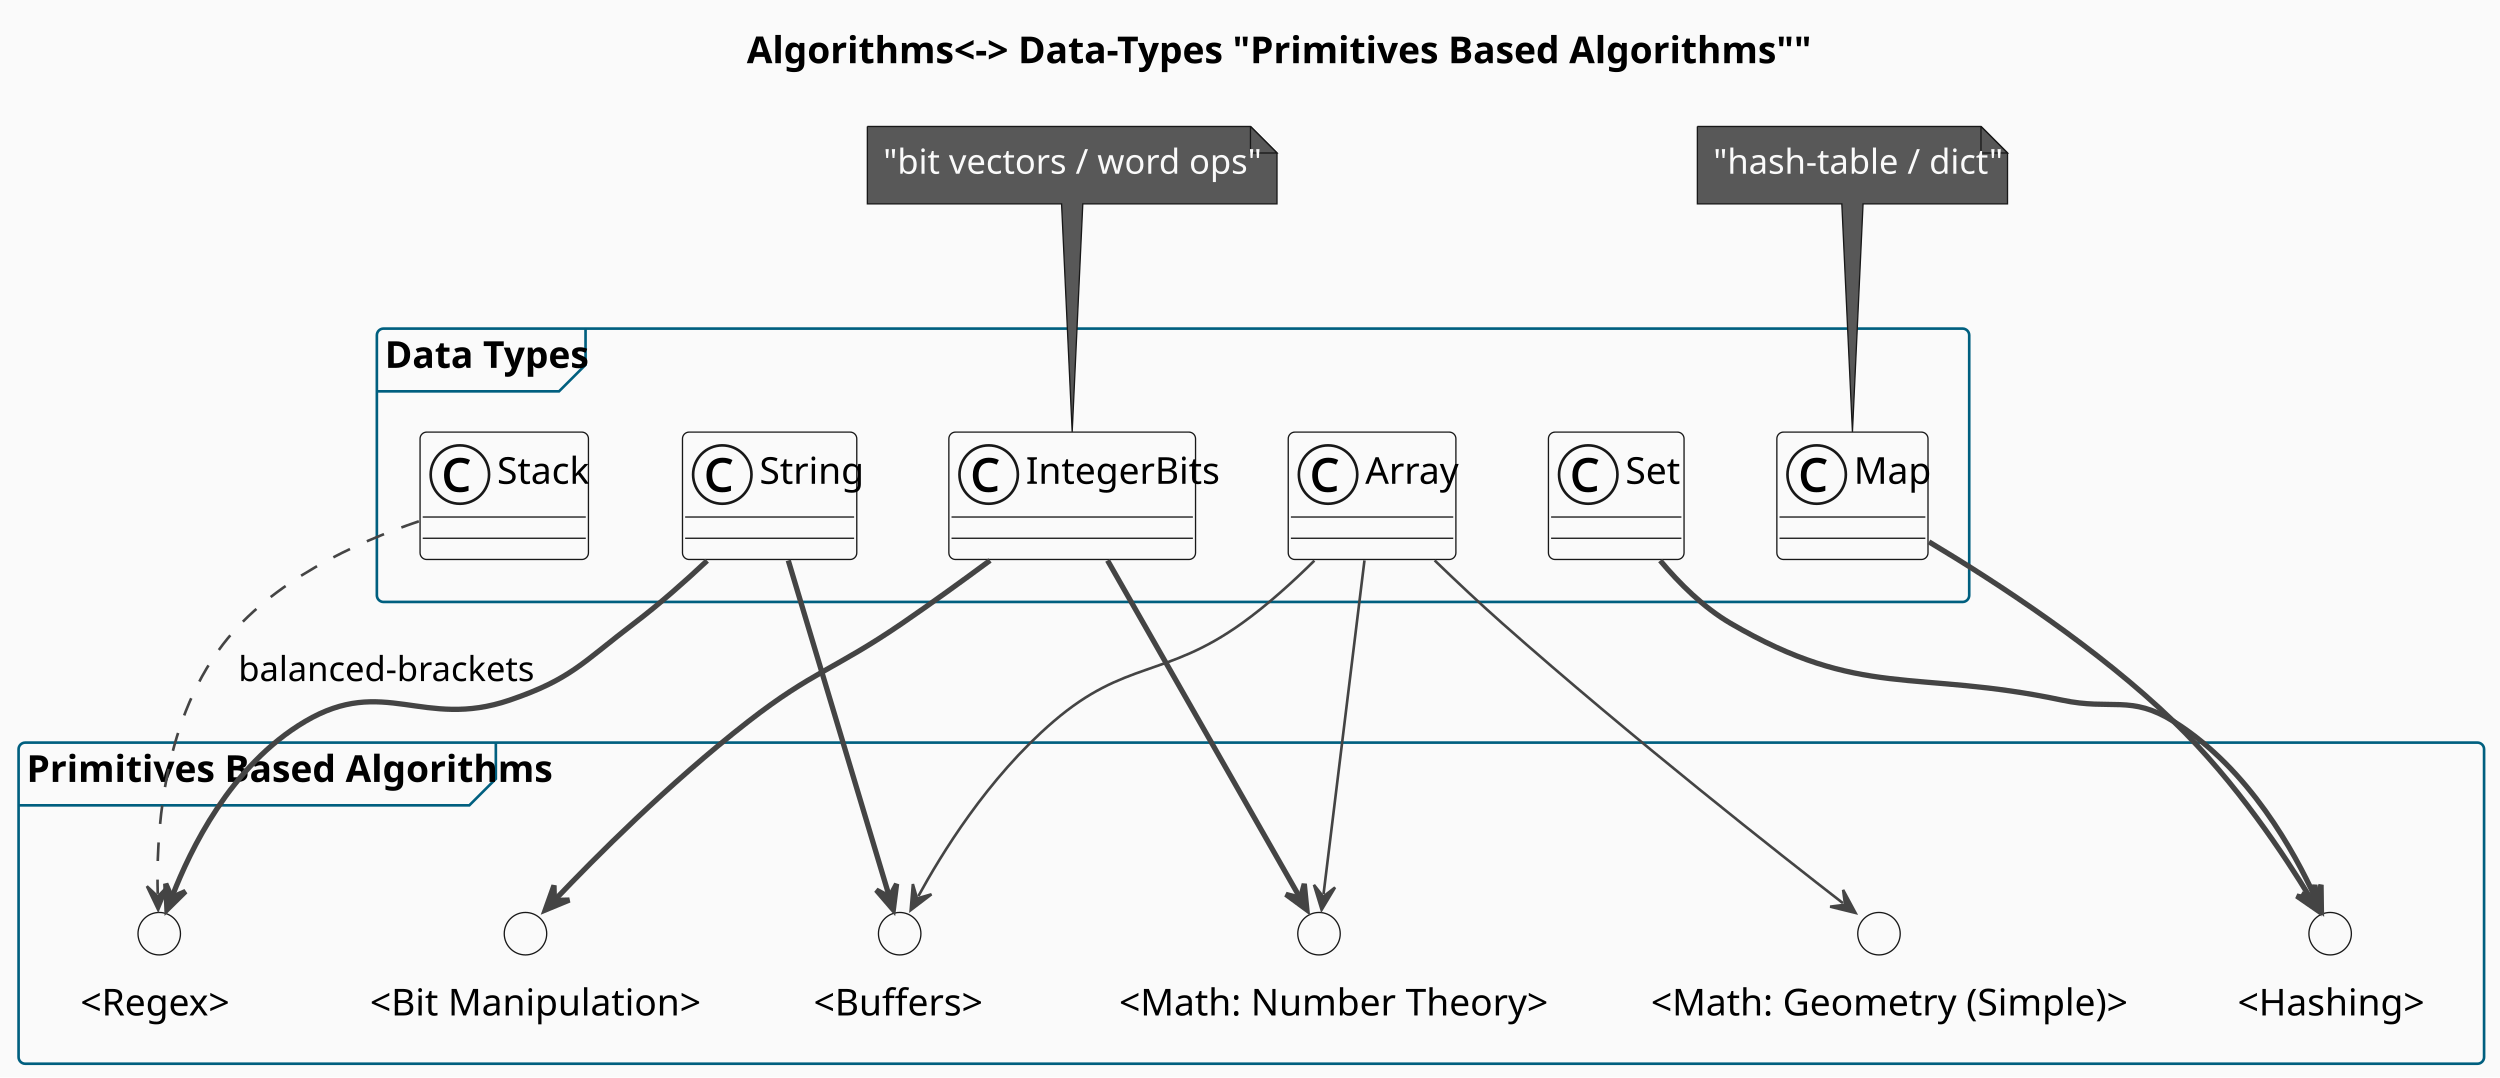
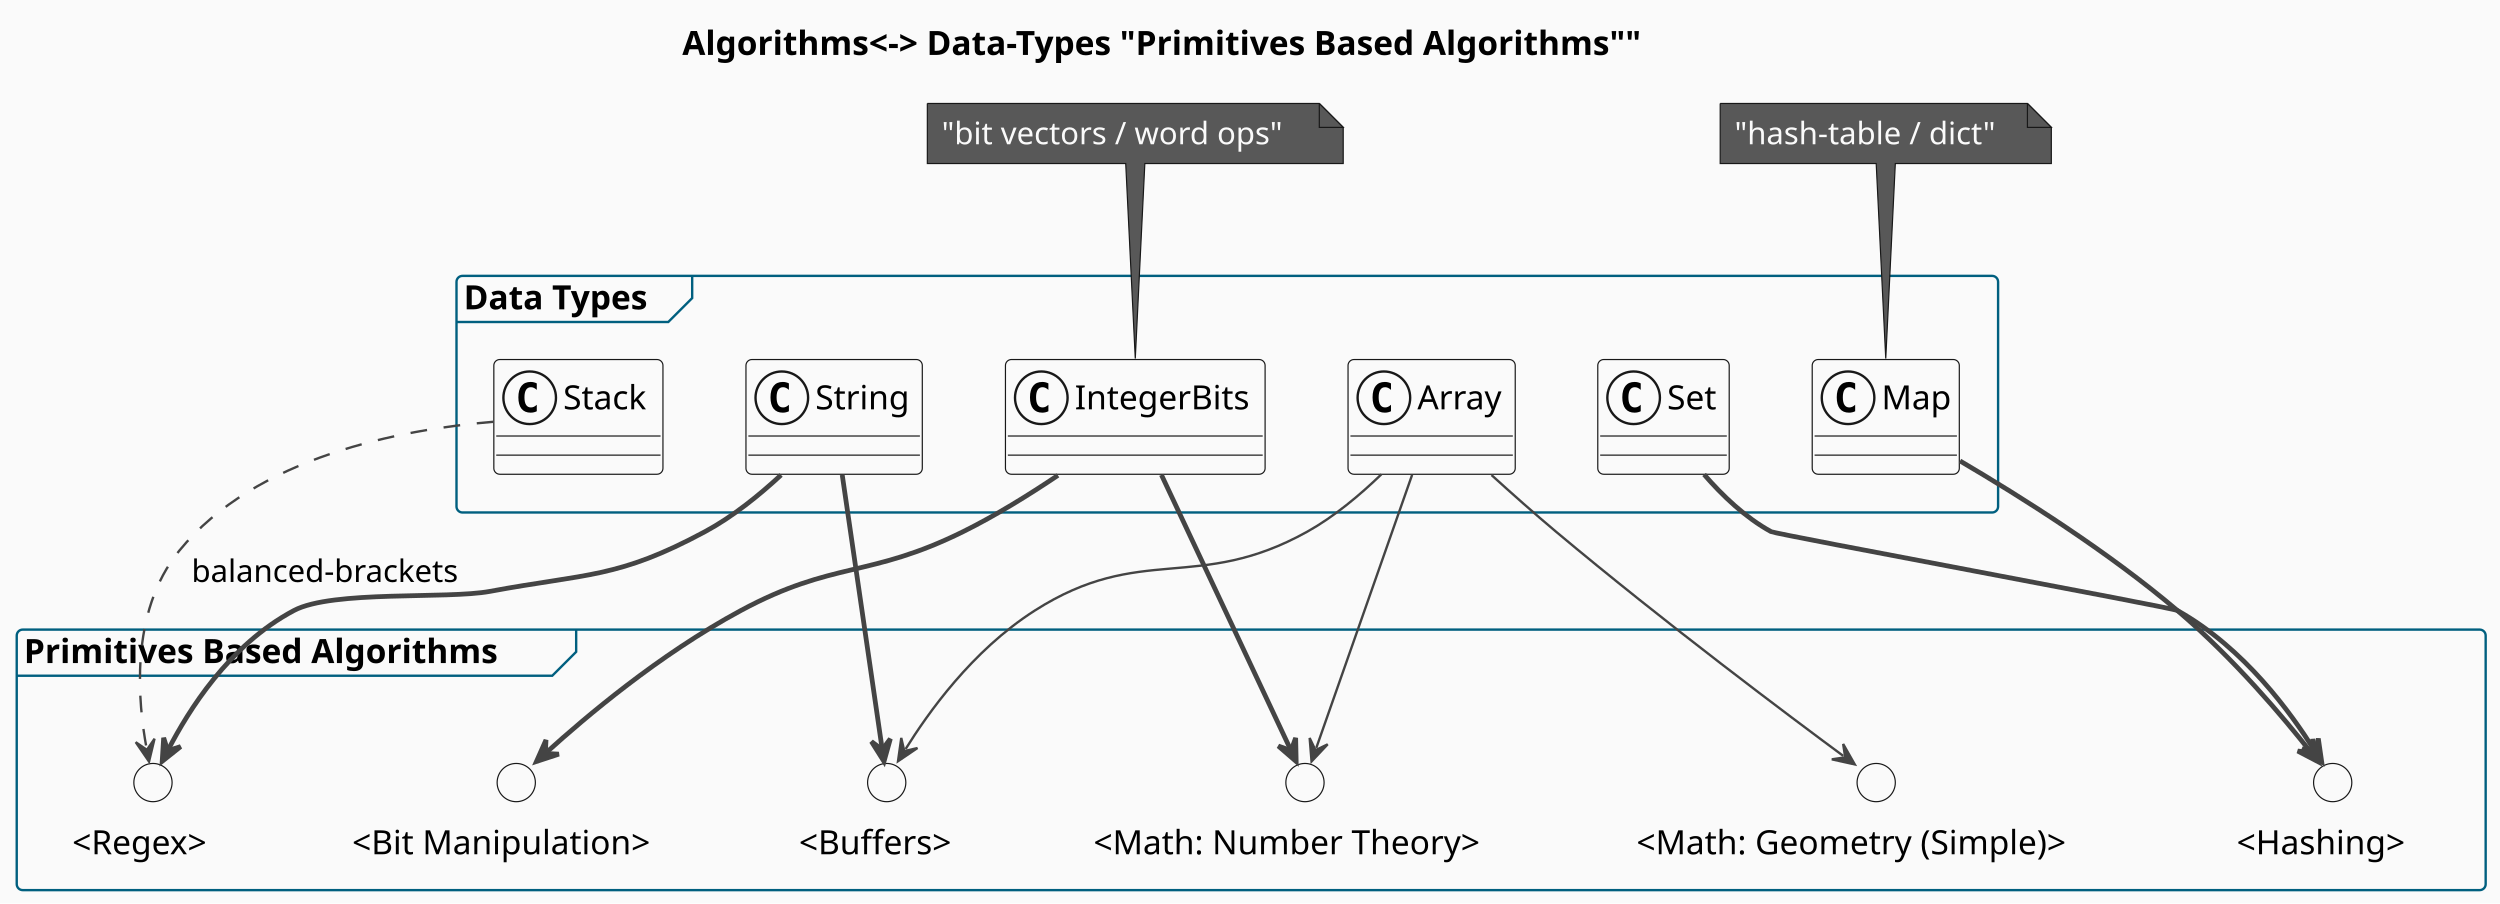
- <svg xmlns="http://www.w3.org/2000/svg" contentStyleType="text/css" data-diagram-type="CLASS" height="406px" preserveAspectRatio="none" style="width:942px;height:406px;background:#FAFAFA;" version="1.1" viewBox="0 0 942 406" width="942px" zoomAndPan="magnify">
+ <svg xmlns="http://www.w3.org/2000/svg" contentStyleType="text/css" data-diagram-type="CLASS" height="378px" preserveAspectRatio="none" style="width:1046px;height:378px;background:#FAFAFA;" version="1.1" viewBox="0 0 1046 378" width="1046px" zoomAndPan="magnify">
  <defs />
  <g>
-     <rect fill="#FAFAFA" height="406" style="stroke:none;stroke-width:1;" width="942" x="0" y="0" />
-     <text fill="#000000" font-family="Padauk" font-size="14" font-weight="bold" lengthAdjust="spacing" textLength="365.217" x="281.392" y="23.809">Algorithms&lt;-&gt; Data-Types "Primitives Based Algorithms""</text>
+     <rect fill="#FAFAFA" height="378" style="stroke:none;stroke-width:1;" width="1046" x="0" y="0" />
+     <g class="title" data-source-line="4">
+       <text fill="#000000" font-family="Padauk" font-size="14" font-weight="bold" lengthAdjust="spacing" textLength="461.07" x="285.465" y="22.995">Algorithms&lt;-&gt; Data-Types "Primitives Based Algorithms""</text>
+     </g>
    <g class="cluster" data-entity="Data Types" data-source-line="7" data-uid="ent0002" id="cluster_Data Types">
-       <rect fill="#FAFAFA" height="103" rx="2.5" ry="2.5" style="stroke:#005F7F;stroke-width:1;" width="600" x="142" y="123.814" />
-       <path d="M220.633,123.814 L220.633,137.459 L210.633,147.459 L142,147.459" fill="none" style="stroke:#005F7F;stroke-width:1;" />
-       <text fill="#000000" font-family="Padauk" font-size="14" font-weight="bold" lengthAdjust="spacing" textLength="68.633" x="145" y="138.623">Data Types</text>
+       <rect fill="#FAFAFA" height="99" rx="2.5" ry="2.5" style="stroke:#005F7F;stroke-width:1;" width="645" x="191" y="115.427" />
+       <path d="M289.607,115.427 L289.607,124.724 L279.607,134.724 L191,134.724" fill="none" style="stroke:#005F7F;stroke-width:1;" />
+       <text fill="#000000" font-family="Padauk" font-size="14" font-weight="bold" lengthAdjust="spacing" textLength="88.607" x="194" y="129.422">Data Types</text>
    </g>
    <g class="cluster" data-entity="Primitives Based Algorithms" data-source-line="19" data-uid="ent0015" id="cluster_Primitives Based Algorithms">
-       <rect fill="#FAFAFA" height="121" rx="2.5" ry="2.5" style="stroke:#005F7F;stroke-width:1;" width="929" x="7" y="279.815" />
-       <path d="M186.832,279.815 L186.832,293.459 L176.832,303.459 L7,303.459" fill="none" style="stroke:#005F7F;stroke-width:1;" />
-       <text fill="#000000" font-family="Padauk" font-size="14" font-weight="bold" lengthAdjust="spacing" textLength="169.832" x="10" y="294.623">Primitives Based Algorithms</text>
+       <rect fill="#FAFAFA" height="109" rx="2.5" ry="2.5" style="stroke:#005F7F;stroke-width:1;" width="1033" x="7" y="263.427" />
+       <path d="M241.068,263.427 L241.068,272.724 L231.068,282.724 L7,282.724" fill="none" style="stroke:#005F7F;stroke-width:1;" />
+       <text fill="#000000" font-family="Padauk" font-size="14" font-weight="bold" lengthAdjust="spacing" textLength="224.068" x="10" y="277.422">Primitives Based Algorithms</text>
    </g>
    <g class="entity" data-entity="Array" data-source-line="8" data-uid="ent0003" id="entity_Array">
-       <rect fill="#FAFAFA" height="48" rx="2.5" ry="2.5" style="stroke:#181818;stroke-width:0.5;" width="63.172" x="485.41" y="162.815" />
-       <ellipse cx="500.41" cy="178.815" fill="#FAFAFA" rx="11" ry="11" style="stroke:#181818;stroke-width:1;" />
-       <path d="M500.519,174.346 Q499.598,174.346 498.863,174.658 Q498.144,174.971 497.644,175.565 Q497.144,176.143 496.863,177.018 Q496.598,177.893 496.598,178.986 Q496.598,180.424 497.035,181.471 Q497.488,182.518 498.332,183.065 Q499.191,183.611 500.504,183.611 Q501.285,183.611 501.973,183.486 Q502.676,183.346 503.676,183.033 L503.676,184.908 Q502.816,185.236 502.051,185.361 Q501.301,185.486 500.285,185.486 Q498.363,185.486 497.051,184.69 Q495.754,183.877 495.098,182.408 Q494.441,180.924 494.441,178.955 Q494.441,177.533 494.832,176.361 Q495.238,175.174 496.019,174.299 Q496.801,173.424 497.941,172.955 Q499.082,172.471 500.551,172.471 Q501.504,172.471 502.394,172.674 Q503.301,172.861 504.238,173.33 L503.41,175.111 Q502.629,174.736 501.973,174.549 Q501.316,174.346 500.519,174.346 Z " fill="#000000" />
-       <text fill="#000000" font-family="Padauk" font-size="14" lengthAdjust="spacing" textLength="31.172" x="514.41" y="182.301">Array</text>
-       <line style="stroke:#181818;stroke-width:0.5;" x1="486.41" x2="547.582" y1="194.815" y2="194.815" />
-       <line style="stroke:#181818;stroke-width:0.5;" x1="486.41" x2="547.582" y1="202.815" y2="202.815" />
+       <rect fill="#FAFAFA" height="48" rx="2.5" ry="2.5" style="stroke:#181818;stroke-width:0.5;" width="69.953" x="564.02" y="150.427" />
+       <ellipse cx="579.02" cy="166.427" fill="#FAFAFA" rx="11" ry="11" style="stroke:#181818;stroke-width:1;" />
+       <path d="M581.989,172.067 Q581.411,172.364 580.77,172.505 Q580.129,172.661 579.426,172.661 Q576.926,172.661 575.598,171.021 Q574.286,169.364 574.286,166.239 Q574.286,163.114 575.598,161.458 Q576.926,159.802 579.426,159.802 Q580.129,159.802 580.77,159.958 Q581.426,160.114 581.989,160.411 L581.989,163.13 Q581.364,162.552 580.77,162.286 Q580.176,162.005 579.551,162.005 Q578.207,162.005 577.52,163.083 Q576.832,164.146 576.832,166.239 Q576.832,168.333 577.52,169.411 Q578.207,170.474 579.551,170.474 Q580.176,170.474 580.77,170.208 Q581.364,169.927 581.989,169.349 L581.989,172.067 Z " fill="#000000" />
+       <text fill="#000000" font-family="Padauk" font-size="14" lengthAdjust="spacing" textLength="37.953" x="593.02" y="171.274">Array</text>
+       <line style="stroke:#181818;stroke-width:0.5;" x1="565.02" x2="632.973" y1="182.427" y2="182.427" />
+       <line style="stroke:#181818;stroke-width:0.5;" x1="565.02" x2="632.973" y1="190.427" y2="190.427" />
    </g>
    <g class="entity" data-entity="String" data-source-line="9" data-uid="ent0004" id="entity_String">
-       <rect fill="#FAFAFA" height="48" rx="2.5" ry="2.5" style="stroke:#181818;stroke-width:0.5;" width="65.674" x="257.16" y="162.815" />
-       <ellipse cx="272.16" cy="178.815" fill="#FAFAFA" rx="11" ry="11" style="stroke:#181818;stroke-width:1;" />
-       <path d="M272.269,174.346 Q271.348,174.346 270.613,174.658 Q269.894,174.971 269.394,175.565 Q268.894,176.143 268.613,177.018 Q268.348,177.893 268.348,178.986 Q268.348,180.424 268.785,181.471 Q269.238,182.518 270.082,183.065 Q270.941,183.611 272.254,183.611 Q273.035,183.611 273.723,183.486 Q274.426,183.346 275.426,183.033 L275.426,184.908 Q274.566,185.236 273.801,185.361 Q273.051,185.486 272.035,185.486 Q270.113,185.486 268.801,184.69 Q267.504,183.877 266.848,182.408 Q266.191,180.924 266.191,178.955 Q266.191,177.533 266.582,176.361 Q266.988,175.174 267.769,174.299 Q268.551,173.424 269.691,172.955 Q270.832,172.471 272.301,172.471 Q273.254,172.471 274.144,172.674 Q275.051,172.861 275.988,173.33 L275.16,175.111 Q274.379,174.736 273.723,174.549 Q273.066,174.346 272.269,174.346 Z " fill="#000000" />
-       <text fill="#000000" font-family="Padauk" font-size="14" lengthAdjust="spacing" textLength="33.674" x="286.16" y="182.301">String</text>
-       <line style="stroke:#181818;stroke-width:0.5;" x1="258.16" x2="321.834" y1="194.815" y2="194.815" />
-       <line style="stroke:#181818;stroke-width:0.5;" x1="258.16" x2="321.834" y1="202.815" y2="202.815" />
+       <rect fill="#FAFAFA" height="48" rx="2.5" ry="2.5" style="stroke:#181818;stroke-width:0.5;" width="73.781" x="312.11" y="150.427" />
+       <ellipse cx="327.11" cy="166.427" fill="#FAFAFA" rx="11" ry="11" style="stroke:#181818;stroke-width:1;" />
+       <path d="M330.079,172.067 Q329.501,172.364 328.86,172.505 Q328.219,172.661 327.516,172.661 Q325.016,172.661 323.688,171.021 Q322.376,169.364 322.376,166.239 Q322.376,163.114 323.688,161.458 Q325.016,159.802 327.516,159.802 Q328.219,159.802 328.86,159.958 Q329.516,160.114 330.079,160.411 L330.079,163.13 Q329.454,162.552 328.86,162.286 Q328.266,162.005 327.641,162.005 Q326.298,162.005 325.61,163.083 Q324.923,164.146 324.923,166.239 Q324.923,168.333 325.61,169.411 Q326.298,170.474 327.641,170.474 Q328.266,170.474 328.86,170.208 Q329.454,169.927 330.079,169.349 L330.079,172.067 Z " fill="#000000" />
+       <text fill="#000000" font-family="Padauk" font-size="14" lengthAdjust="spacing" textLength="41.781" x="341.11" y="171.274">String</text>
+       <line style="stroke:#181818;stroke-width:0.5;" x1="313.11" x2="384.891" y1="182.427" y2="182.427" />
+       <line style="stroke:#181818;stroke-width:0.5;" x1="313.11" x2="384.891" y1="190.427" y2="190.427" />
    </g>
    <g class="entity" data-entity="Stack" data-source-line="10" data-uid="ent0005" id="entity_Stack">
-       <rect fill="#FAFAFA" height="48" rx="2.5" ry="2.5" style="stroke:#181818;stroke-width:0.5;" width="63.445" x="158.28" y="162.815" />
-       <ellipse cx="173.28" cy="178.815" fill="#FAFAFA" rx="11" ry="11" style="stroke:#181818;stroke-width:1;" />
-       <path d="M173.389,174.346 Q172.468,174.346 171.733,174.658 Q171.014,174.971 170.514,175.565 Q170.014,176.143 169.733,177.018 Q169.468,177.893 169.468,178.986 Q169.468,180.424 169.905,181.471 Q170.358,182.518 171.202,183.065 Q172.061,183.611 173.374,183.611 Q174.155,183.611 174.843,183.486 Q175.546,183.346 176.546,183.033 L176.546,184.908 Q175.686,185.236 174.921,185.361 Q174.171,185.486 173.155,185.486 Q171.233,185.486 169.921,184.69 Q168.624,183.877 167.968,182.408 Q167.311,180.924 167.311,178.955 Q167.311,177.533 167.702,176.361 Q168.108,175.174 168.889,174.299 Q169.671,173.424 170.811,172.955 Q171.952,172.471 173.421,172.471 Q174.374,172.471 175.264,172.674 Q176.171,172.861 177.108,173.33 L176.28,175.111 Q175.499,174.736 174.843,174.549 Q174.186,174.346 173.389,174.346 Z " fill="#000000" />
-       <text fill="#000000" font-family="Padauk" font-size="14" lengthAdjust="spacing" textLength="31.445" x="187.28" y="182.301">Stack</text>
-       <line style="stroke:#181818;stroke-width:0.5;" x1="159.28" x2="220.725" y1="194.815" y2="194.815" />
-       <line style="stroke:#181818;stroke-width:0.5;" x1="159.28" x2="220.725" y1="202.815" y2="202.815" />
+       <rect fill="#FAFAFA" height="48" rx="2.5" ry="2.5" style="stroke:#181818;stroke-width:0.5;" width="70.76" x="206.62" y="150.427" />
+       <ellipse cx="221.62" cy="166.427" fill="#FAFAFA" rx="11" ry="11" style="stroke:#181818;stroke-width:1;" />
+       <path d="M224.589,172.067 Q224.011,172.364 223.37,172.505 Q222.729,172.661 222.026,172.661 Q219.526,172.661 218.198,171.021 Q216.886,169.364 216.886,166.239 Q216.886,163.114 218.198,161.458 Q219.526,159.802 222.026,159.802 Q222.729,159.802 223.37,159.958 Q224.026,160.114 224.589,160.411 L224.589,163.13 Q223.964,162.552 223.37,162.286 Q222.776,162.005 222.151,162.005 Q220.808,162.005 220.12,163.083 Q219.433,164.146 219.433,166.239 Q219.433,168.333 220.12,169.411 Q220.808,170.474 222.151,170.474 Q222.776,170.474 223.37,170.208 Q223.964,169.927 224.589,169.349 L224.589,172.067 Z " fill="#000000" />
+       <text fill="#000000" font-family="Padauk" font-size="14" lengthAdjust="spacing" textLength="38.76" x="235.62" y="171.274">Stack</text>
+       <line style="stroke:#181818;stroke-width:0.5;" x1="207.62" x2="276.38" y1="182.427" y2="182.427" />
+       <line style="stroke:#181818;stroke-width:0.5;" x1="207.62" x2="276.38" y1="190.427" y2="190.427" />
    </g>
    <g class="entity" data-entity="Map" data-source-line="11" data-uid="ent0006" id="entity_Map">
-       <rect fill="#FAFAFA" height="48" rx="2.5" ry="2.5" style="stroke:#181818;stroke-width:0.5;" width="56.951" x="669.52" y="162.815" />
-       <ellipse cx="684.52" cy="178.815" fill="#FAFAFA" rx="11" ry="11" style="stroke:#181818;stroke-width:1;" />
-       <path d="M684.629,174.346 Q683.707,174.346 682.973,174.658 Q682.254,174.971 681.754,175.565 Q681.254,176.143 680.973,177.018 Q680.707,177.893 680.707,178.986 Q680.707,180.424 681.145,181.471 Q681.598,182.518 682.442,183.065 Q683.301,183.611 684.614,183.611 Q685.395,183.611 686.082,183.486 Q686.786,183.346 687.786,183.033 L687.786,184.908 Q686.926,185.236 686.161,185.361 Q685.411,185.486 684.395,185.486 Q682.473,185.486 681.161,184.69 Q679.864,183.877 679.207,182.408 Q678.551,180.924 678.551,178.955 Q678.551,177.533 678.942,176.361 Q679.348,175.174 680.129,174.299 Q680.911,173.424 682.051,172.955 Q683.192,172.471 684.661,172.471 Q685.614,172.471 686.504,172.674 Q687.411,172.861 688.348,173.33 L687.52,175.111 Q686.739,174.736 686.082,174.549 Q685.426,174.346 684.629,174.346 Z " fill="#000000" />
-       <text fill="#000000" font-family="Padauk" font-size="14" lengthAdjust="spacing" textLength="24.951" x="698.52" y="182.301">Map</text>
-       <line style="stroke:#181818;stroke-width:0.5;" x1="670.52" x2="725.471" y1="194.815" y2="194.815" />
-       <line style="stroke:#181818;stroke-width:0.5;" x1="670.52" x2="725.471" y1="202.815" y2="202.815" />
+       <rect fill="#FAFAFA" height="48" rx="2.5" ry="2.5" style="stroke:#181818;stroke-width:0.5;" width="61.545" x="758.23" y="150.427" />
+       <ellipse cx="773.23" cy="166.427" fill="#FAFAFA" rx="11" ry="11" style="stroke:#181818;stroke-width:1;" />
+       <path d="M776.199,172.067 Q775.621,172.364 774.98,172.505 Q774.339,172.661 773.636,172.661 Q771.136,172.661 769.808,171.021 Q768.496,169.364 768.496,166.239 Q768.496,163.114 769.808,161.458 Q771.136,159.802 773.636,159.802 Q774.339,159.802 774.98,159.958 Q775.636,160.114 776.199,160.411 L776.199,163.13 Q775.574,162.552 774.98,162.286 Q774.386,162.005 773.761,162.005 Q772.418,162.005 771.73,163.083 Q771.043,164.146 771.043,166.239 Q771.043,168.333 771.73,169.411 Q772.418,170.474 773.761,170.474 Q774.386,170.474 774.98,170.208 Q775.574,169.927 776.199,169.349 L776.199,172.067 Z " fill="#000000" />
+       <text fill="#000000" font-family="Padauk" font-size="14" lengthAdjust="spacing" textLength="29.545" x="787.23" y="171.274">Map</text>
+       <line style="stroke:#181818;stroke-width:0.5;" x1="759.23" x2="818.775" y1="182.427" y2="182.427" />
+       <line style="stroke:#181818;stroke-width:0.5;" x1="759.23" x2="818.775" y1="190.427" y2="190.427" />
    </g>
    <g class="entity" data-entity="Set" data-source-line="12" data-uid="ent0007" id="entity_Set">
-       <rect fill="#FAFAFA" height="48" rx="2.5" ry="2.5" style="stroke:#181818;stroke-width:0.5;" width="51.1" x="583.45" y="162.815" />
-       <ellipse cx="598.45" cy="178.815" fill="#FAFAFA" rx="11" ry="11" style="stroke:#181818;stroke-width:1;" />
-       <path d="M598.559,174.346 Q597.638,174.346 596.903,174.658 Q596.184,174.971 595.684,175.565 Q595.184,176.143 594.903,177.018 Q594.638,177.893 594.638,178.986 Q594.638,180.424 595.075,181.471 Q595.528,182.518 596.372,183.065 Q597.231,183.611 598.544,183.611 Q599.325,183.611 600.013,183.486 Q600.716,183.346 601.716,183.033 L601.716,184.908 Q600.856,185.236 600.091,185.361 Q599.341,185.486 598.325,185.486 Q596.403,185.486 595.091,184.69 Q593.794,183.877 593.138,182.408 Q592.481,180.924 592.481,178.955 Q592.481,177.533 592.872,176.361 Q593.278,175.174 594.059,174.299 Q594.841,173.424 595.981,172.955 Q597.122,172.471 598.591,172.471 Q599.544,172.471 600.434,172.674 Q601.341,172.861 602.278,173.33 L601.45,175.111 Q600.669,174.736 600.013,174.549 Q599.356,174.346 598.559,174.346 Z " fill="#000000" />
-       <text fill="#000000" font-family="Padauk" font-size="14" lengthAdjust="spacing" textLength="19.1" x="612.45" y="182.301">Set</text>
-       <line style="stroke:#181818;stroke-width:0.5;" x1="584.45" x2="633.55" y1="194.815" y2="194.815" />
-       <line style="stroke:#181818;stroke-width:0.5;" x1="584.45" x2="633.55" y1="202.815" y2="202.815" />
+       <rect fill="#FAFAFA" height="48" rx="2.5" ry="2.5" style="stroke:#181818;stroke-width:0.5;" width="54.989" x="668.51" y="150.427" />
+       <ellipse cx="683.51" cy="166.427" fill="#FAFAFA" rx="11" ry="11" style="stroke:#181818;stroke-width:1;" />
+       <path d="M686.479,172.067 Q685.901,172.364 685.26,172.505 Q684.619,172.661 683.916,172.661 Q681.416,172.661 680.088,171.021 Q678.776,169.364 678.776,166.239 Q678.776,163.114 680.088,161.458 Q681.416,159.802 683.916,159.802 Q684.619,159.802 685.26,159.958 Q685.916,160.114 686.479,160.411 L686.479,163.13 Q685.854,162.552 685.26,162.286 Q684.666,162.005 684.041,162.005 Q682.697,162.005 682.01,163.083 Q681.322,164.146 681.322,166.239 Q681.322,168.333 682.01,169.411 Q682.697,170.474 684.041,170.474 Q684.666,170.474 685.26,170.208 Q685.854,169.927 686.479,169.349 L686.479,172.067 Z " fill="#000000" />
+       <text fill="#000000" font-family="Padauk" font-size="14" lengthAdjust="spacing" textLength="22.989" x="697.51" y="171.274">Set</text>
+       <line style="stroke:#181818;stroke-width:0.5;" x1="669.51" x2="722.499" y1="182.427" y2="182.427" />
+       <line style="stroke:#181818;stroke-width:0.5;" x1="669.51" x2="722.499" y1="190.427" y2="190.427" />
    </g>
    <g class="entity" data-entity="IntegerBits" data-source-line="13" data-uid="ent0008" id="entity_IntegerBits">
-       <rect fill="#FAFAFA" height="48" rx="2.5" ry="2.5" style="stroke:#181818;stroke-width:0.5;" width="92.949" x="357.53" y="162.815" />
-       <ellipse cx="372.53" cy="178.815" fill="#FAFAFA" rx="11" ry="11" style="stroke:#181818;stroke-width:1;" />
-       <path d="M372.639,174.346 Q371.717,174.346 370.983,174.658 Q370.264,174.971 369.764,175.565 Q369.264,176.143 368.983,177.018 Q368.717,177.893 368.717,178.986 Q368.717,180.424 369.155,181.471 Q369.608,182.518 370.452,183.065 Q371.311,183.611 372.624,183.611 Q373.405,183.611 374.092,183.486 Q374.796,183.346 375.796,183.033 L375.796,184.908 Q374.936,185.236 374.171,185.361 Q373.421,185.486 372.405,185.486 Q370.483,185.486 369.171,184.69 Q367.874,183.877 367.217,182.408 Q366.561,180.924 366.561,178.955 Q366.561,177.533 366.952,176.361 Q367.358,175.174 368.139,174.299 Q368.921,173.424 370.061,172.955 Q371.202,172.471 372.671,172.471 Q373.624,172.471 374.514,172.674 Q375.421,172.861 376.358,173.33 L375.53,175.111 Q374.749,174.736 374.092,174.549 Q373.436,174.346 372.639,174.346 Z " fill="#000000" />
-       <text fill="#000000" font-family="Padauk" font-size="14" lengthAdjust="spacing" textLength="60.949" x="386.53" y="182.301">IntegerBits</text>
-       <line style="stroke:#181818;stroke-width:0.5;" x1="358.53" x2="449.479" y1="194.815" y2="194.815" />
-       <line style="stroke:#181818;stroke-width:0.5;" x1="358.53" x2="449.479" y1="202.815" y2="202.815" />
+       <rect fill="#FAFAFA" height="48" rx="2.5" ry="2.5" style="stroke:#181818;stroke-width:0.5;" width="108.638" x="420.68" y="150.427" />
+       <ellipse cx="435.68" cy="166.427" fill="#FAFAFA" rx="11" ry="11" style="stroke:#181818;stroke-width:1;" />
+       <path d="M438.649,172.067 Q438.071,172.364 437.43,172.505 Q436.789,172.661 436.086,172.661 Q433.586,172.661 432.258,171.021 Q430.946,169.364 430.946,166.239 Q430.946,163.114 432.258,161.458 Q433.586,159.802 436.086,159.802 Q436.789,159.802 437.43,159.958 Q438.086,160.114 438.649,160.411 L438.649,163.13 Q438.024,162.552 437.43,162.286 Q436.836,162.005 436.211,162.005 Q434.868,162.005 434.18,163.083 Q433.493,164.146 433.493,166.239 Q433.493,168.333 434.18,169.411 Q434.868,170.474 436.211,170.474 Q436.836,170.474 437.43,170.208 Q438.024,169.927 438.649,169.349 L438.649,172.067 Z " fill="#000000" />
+       <text fill="#000000" font-family="Padauk" font-size="14" lengthAdjust="spacing" textLength="76.638" x="449.68" y="171.274">IntegerBits</text>
+       <line style="stroke:#181818;stroke-width:0.5;" x1="421.68" x2="528.318" y1="182.427" y2="182.427" />
+       <line style="stroke:#181818;stroke-width:0.5;" x1="421.68" x2="528.318" y1="190.427" y2="190.427" />
    </g>
    <g class="entity" data-entity="bit_manipulation" data-source-line="20" data-uid="ent0016" id="entity_bit_manipulation">
-       <ellipse cx="198" cy="351.815" fill="#FAFAFA" rx="8" ry="8" style="stroke:#181818;stroke-width:0.5;" />
-       <text fill="#000000" font-family="Padauk" font-size="14" lengthAdjust="spacing" textLength="117.236" x="139.382" y="382.623">&lt;Bit Manipulation&gt;</text>
+       <ellipse cx="216" cy="327.427" fill="#FAFAFA" rx="8" ry="8" style="stroke:#181818;stroke-width:0.5;" />
+       <text fill="#000000" font-family="Padauk" font-size="14" lengthAdjust="spacing" textLength="137.361" x="147.319" y="357.422">&lt;Bit Manipulation&gt;</text>
    </g>
    <g class="entity" data-entity="buffers" data-source-line="21" data-uid="ent0017" id="entity_buffers">
-       <ellipse cx="339" cy="351.815" fill="#FAFAFA" rx="8" ry="8" style="stroke:#181818;stroke-width:0.5;" />
-       <text fill="#000000" font-family="Padauk" font-size="14" lengthAdjust="spacing" textLength="64.887" x="306.557" y="382.623">&lt;Buffers&gt;</text>
+       <ellipse cx="371" cy="327.427" fill="#FAFAFA" rx="8" ry="8" style="stroke:#181818;stroke-width:0.5;" />
+       <text fill="#000000" font-family="Padauk" font-size="14" lengthAdjust="spacing" textLength="73.459" x="334.271" y="357.422">&lt;Buffers&gt;</text>
    </g>
    <g class="entity" data-entity="hashing" data-source-line="22" data-uid="ent0018" id="entity_hashing">
-       <ellipse cx="878" cy="351.815" fill="#FAFAFA" rx="8" ry="8" style="stroke:#181818;stroke-width:0.5;" />
-       <text fill="#000000" font-family="Padauk" font-size="14" lengthAdjust="spacing" textLength="69.768" x="843.116" y="382.623">&lt;Hashing&gt;</text>
+       <ellipse cx="976" cy="327.427" fill="#FAFAFA" rx="8" ry="8" style="stroke:#181818;stroke-width:0.5;" />
+       <text fill="#000000" font-family="Padauk" font-size="14" lengthAdjust="spacing" textLength="80.384" x="935.808" y="357.422">&lt;Hashing&gt;</text>
    </g>
    <g class="entity" data-entity="math_geometry" data-source-line="23" data-uid="ent0019" id="entity_math_geometry">
-       <ellipse cx="708" cy="351.815" fill="#FAFAFA" rx="8" ry="8" style="stroke:#181818;stroke-width:0.5;" />
-       <text fill="#000000" font-family="Padauk" font-size="14" lengthAdjust="spacing" textLength="171.883" x="622.059" y="382.623">&lt;Math: Geometry (Simple)&gt;</text>
+       <ellipse cx="785" cy="327.427" fill="#FAFAFA" rx="8" ry="8" style="stroke:#181818;stroke-width:0.5;" />
+       <text fill="#000000" font-family="Padauk" font-size="14" lengthAdjust="spacing" textLength="200.635" x="684.683" y="357.422">&lt;Math: Geometry (Simple)&gt;</text>
    </g>
    <g class="entity" data-entity="math_number_theory" data-source-line="24" data-uid="ent0020" id="entity_math_number_theory">
-       <ellipse cx="497" cy="351.815" fill="#FAFAFA" rx="8" ry="8" style="stroke:#181818;stroke-width:0.5;" />
-       <text fill="#000000" font-family="Padauk" font-size="14" lengthAdjust="spacing" textLength="150.678" x="421.661" y="382.623">&lt;Math: Number Theory&gt;</text>
+       <ellipse cx="546" cy="327.427" fill="#FAFAFA" rx="8" ry="8" style="stroke:#181818;stroke-width:0.5;" />
+       <text fill="#000000" font-family="Padauk" font-size="14" lengthAdjust="spacing" textLength="176.982" x="457.509" y="357.422">&lt;Math: Number Theory&gt;</text>
    </g>
    <g class="entity" data-entity="regex" data-source-line="25" data-uid="ent0021" id="entity_regex">
-       <ellipse cx="60" cy="351.815" fill="#FAFAFA" rx="8" ry="8" style="stroke:#181818;stroke-width:0.5;" />
-       <text fill="#000000" font-family="Padauk" font-size="14" lengthAdjust="spacing" textLength="59.432" x="30.284" y="382.623">&lt;Regex&gt;</text>
+       <ellipse cx="64" cy="327.427" fill="#FAFAFA" rx="8" ry="8" style="stroke:#181818;stroke-width:0.5;" />
+       <text fill="#000000" font-family="Padauk" font-size="14" lengthAdjust="spacing" textLength="67.587" x="30.206" y="357.422">&lt;Regex&gt;</text>
    </g>
    <g class="entity" data-entity="GMN9" data-source-line="16" data-uid="ent0010" id="entity_GMN9">
-       <path d="M639.57,47.645 L639.57,76.814 A0,0 0 0 0 639.57,76.814 L694,76.814 L698,162.744 L702,76.814 L756.432,76.814 A0,0 0 0 0 756.432,76.814 L756.432,57.645 L746.432,47.645 L639.57,47.645 A0,0 0 0 0 639.57,47.645" fill="#585858" style="stroke:#181818;stroke-width:0.5;" />
-       <path d="M746.432,47.645 L746.432,57.645 L756.432,57.645 L746.432,47.645" fill="#585858" style="stroke:#181818;stroke-width:0.5;" />
-       <text fill="#FAFAFA" font-family="Padauk" font-size="13" lengthAdjust="spacing" textLength="95.862" x="645.57" y="65.467">"hash‑table / dict"</text>
+       <path d="M719.73,43.297 L719.73,68.43 A0,0 0 0 0 719.73,68.43 L785,68.43 L789,150.027 L793,68.43 L858.276,68.43 A0,0 0 0 0 858.276,68.43 L858.276,53.297 L848.276,43.297 L719.73,43.297 A0,0 0 0 0 719.73,43.297" fill="#585858" style="stroke:#181818;stroke-width:0.5;" />
+       <path d="M848.276,43.297 L848.276,53.297 L858.276,53.297 L848.276,43.297" fill="#585858" style="stroke:#181818;stroke-width:0.5;" />
+       <text fill="#FAFAFA" font-family="Padauk" font-size="13" lengthAdjust="spacing" textLength="117.546" x="725.73" y="60.364">"hash‑table / dict"</text>
    </g>
    <g class="entity" data-entity="GMN12" data-source-line="17" data-uid="ent0013" id="entity_GMN12">
-       <path d="M326.82,47.645 L326.82,76.814 A0,0 0 0 0 326.82,76.814 L400,76.814 L404,162.744 L408,76.814 L481.172,76.814 A0,0 0 0 0 481.172,76.814 L481.172,57.645 L471.172,47.645 L326.82,47.645 A0,0 0 0 0 326.82,47.645" fill="#585858" style="stroke:#181818;stroke-width:0.5;" />
-       <path d="M471.172,47.645 L471.172,57.645 L481.172,57.645 L471.172,47.645" fill="#585858" style="stroke:#181818;stroke-width:0.5;" />
-       <text fill="#FAFAFA" font-family="Padauk" font-size="13" lengthAdjust="spacing" textLength="133.352" x="332.82" y="65.467">"bit vectors / word ops"</text>
+       <path d="M388,43.297 L388,68.43 A0,0 0 0 0 388,68.43 L471,68.43 L475,150.027 L479,68.43 L561.998,68.43 A0,0 0 0 0 561.998,68.43 L561.998,53.297 L551.998,43.297 L388,43.297 A0,0 0 0 0 388,43.297" fill="#585858" style="stroke:#181818;stroke-width:0.5;" />
+       <path d="M551.998,43.297 L551.998,53.297 L561.998,53.297 L551.998,43.297" fill="#585858" style="stroke:#181818;stroke-width:0.5;" />
+       <text fill="#FAFAFA" font-family="Padauk" font-size="13" lengthAdjust="spacing" textLength="152.998" x="394" y="60.364">"bit vectors / word ops"</text>
    </g>
    <g class="link" data-entity-1="IntegerBits" data-entity-2="bit_manipulation" data-source-line="29" data-uid="lnk23" id="link_IntegerBits_bit_manipulation">
-       <path codeLine="29" d="M373.04,211.174 C362.65,218.855 350.92,227.334 340,234.815 C314.78,252.095 306.13,253.035 282,271.815 C251.67,295.425 223.719,323.711 209.579,338.551" fill="none" id="IntegerBits-to-bit_manipulation" style="stroke:#444444;stroke-width:2;" />
-       <polygon fill="#444444" points="205.44,342.894,214.544,339.138,208.889,339.275,208.752,333.619,205.44,342.894" style="stroke:#444444;stroke-width:2;" />
+       <path codeLine="29" d="M442.64,198.897 C430.57,207.007 416.51,215.737 403,222.427 C363.69,241.887 348.62,234.637 310,255.427 C275.61,273.947 244.662,300.334 228.902,314.574" fill="none" id="IntegerBits-to-bit_manipulation" style="stroke:#444444;stroke-width:2;" />
+       <polygon fill="#444444" points="224.45,318.597,233.81,315.531,228.16,315.245,228.446,309.595,224.45,318.597" style="stroke:#444444;stroke-width:2;" />
    </g>
    <g class="link" data-entity-1="Array" data-entity-2="buffers" data-source-line="30" data-uid="lnk25" id="link_Array_buffers">
-       <path codeLine="30" d="M495.26,211.244 C487.15,219.264 477.58,227.945 468,234.815 C439.09,255.565 424.01,248.644 397,271.815 C371.94,293.305 354.444,322.333 346.034,337.673" fill="none" id="Array-to-buffers" style="stroke:#444444;stroke-width:1;" />
-       <polygon fill="#444444" points="343.15,342.935,350.984,336.966,345.554,338.55,343.969,333.12,343.15,342.935" style="stroke:#444444;stroke-width:1;" />
+       <path codeLine="30" d="M577.97,198.457 C569.12,207.007 558.27,216.147 547,222.427 C500.92,248.097 477.48,227.077 433,255.427 C406.5,272.317 388.055,298.716 378.895,313.406" fill="none" id="Array-to-buffers" style="stroke:#444444;stroke-width:1;" />
+       <polygon fill="#444444" points="375.72,318.497,383.876,312.976,378.366,314.254,377.088,308.743,375.72,318.497" style="stroke:#444444;stroke-width:1;" />
    </g>
    <g class="link" data-entity-1="String" data-entity-2="buffers" data-source-line="31" data-uid="lnk27" id="link_String_buffers">
-       <path codeLine="31" d="M297.02,211.165 C308.19,248.315 327.732,313.349 334.872,337.089" fill="none" id="String-to-buffers" style="stroke:#444444;stroke-width:2;" />
-       <polygon fill="#444444" points="336.6,342.834,337.838,333.064,335.16,338.046,330.177,335.368,336.6,342.834" style="stroke:#444444;stroke-width:2;" />
+       <path codeLine="31" d="M352.39,198.687 C357.43,233.267 365.773,290.59 368.993,312.65" fill="none" id="String-to-buffers" style="stroke:#444444;stroke-width:2;" />
+       <polygon fill="#444444" points="369.86,318.587,372.518,309.103,369.138,313.639,364.602,310.259,369.86,318.587" style="stroke:#444444;stroke-width:2;" />
    </g>
    <g class="link" data-entity-1="Map" data-entity-2="hashing" data-source-line="32" data-uid="lnk29" id="link_Map_hashing">
-       <path codeLine="32" d="M726.83,204.165 C752.64,219.614 790.67,244.454 819,271.815 C842.89,294.885 861.329,323.23 870.379,338.09" fill="none" id="Map-to-hashing" style="stroke:#444444;stroke-width:2;" />
-       <polygon fill="#444444" points="873.5,343.214,872.235,333.447,870.899,338.944,865.402,337.608,873.5,343.214" style="stroke:#444444;stroke-width:2;" />
+       <path codeLine="32" d="M820.06,192.857 C845.64,207.887 882.26,230.977 911,255.427 C935.18,276.007 955.544,300.444 966.365,314.104" fill="none" id="Map-to-hashing" style="stroke:#444444;stroke-width:2;" />
+       <polygon fill="#444444" points="970.09,318.807,967.637,309.268,966.986,314.887,961.366,314.236,970.09,318.807" style="stroke:#444444;stroke-width:2;" />
    </g>
    <g class="link" data-entity-1="Set" data-entity-2="hashing" data-source-line="33" data-uid="lnk31" id="link_Set_hashing">
-       <path codeLine="33" d="M625.56,211.225 C632.77,219.825 641.88,228.894 652,234.815 C701.24,263.594 721.2,252.035 777,263.815 C795.59,267.745 802.89,261.745 819,271.815 C847.74,289.784 864.809,321.765 872.199,337.805" fill="none" id="Set-to-hashing" style="stroke:#444444;stroke-width:2;" />
-       <polygon fill="#444444" points="874.71,343.255,874.577,333.407,872.618,338.713,867.311,336.754,874.71,343.255" style="stroke:#444444;stroke-width:2;" />
+       <path codeLine="33" d="M712.99,198.527 C720.61,207.307 730.29,216.587 741,222.427 C743.11,223.577 908.9,254.247 911,255.427 C939.29,271.267 958.832,298.8 968.192,313.66" fill="none" id="Set-to-hashing" style="stroke:#444444;stroke-width:2;" />
+       <polygon fill="#444444" points="971.39,318.737,969.978,308.99,968.725,314.506,963.209,313.253,971.39,318.737" style="stroke:#444444;stroke-width:2;" />
    </g>
    <g class="link" data-entity-1="Array" data-entity-2="math_geometry" data-source-line="34" data-uid="lnk33" id="link_Array_math_geometry">
-       <path codeLine="34" d="M540.57,211.155 C548.52,218.825 557.53,227.315 566,234.815 C614.86,278.075 671.778,322.759 694.418,340.309" fill="none" id="Array-to-math_geometry" style="stroke:#444444;stroke-width:1;" />
-       <polygon fill="#444444" points="699.16,343.985,694.497,335.309,695.208,340.921,689.596,341.632,699.16,343.985" style="stroke:#444444;stroke-width:1;" />
+       <path codeLine="34" d="M624.05,198.767 C632.5,206.437 642.05,214.927 651,222.427 C696.82,260.827 749.405,300.151 771.215,316.271" fill="none" id="Array-to-math_geometry" style="stroke:#444444;stroke-width:1;" />
+       <polygon fill="#444444" points="776.04,319.837,771.18,311.271,772.019,316.865,766.425,317.704,776.04,319.837" style="stroke:#444444;stroke-width:1;" />
    </g>
    <g class="link" data-entity-1="Array" data-entity-2="math_number_theory" data-source-line="35" data-uid="lnk35" id="link_Array_math_number_theory">
-       <path codeLine="35" d="M514.13,211.165 C509.58,248.315 501.62,313.139 498.71,336.879" fill="none" id="Array-to-math_number_theory" style="stroke:#444444;stroke-width:1;" />
-       <polygon fill="#444444" points="497.98,342.834,503.045,334.388,498.588,337.872,495.105,333.415,497.98,342.834" style="stroke:#444444;stroke-width:1;" />
+       <path codeLine="35" d="M590.83,198.687 C578.7,233.267 558.476,290.865 550.736,312.925" fill="none" id="Array-to-math_number_theory" style="stroke:#444444;stroke-width:1;" />
+       <polygon fill="#444444" points="548.75,318.587,555.504,311.419,550.405,313.869,547.955,308.77,548.75,318.587" style="stroke:#444444;stroke-width:1;" />
    </g>
    <g class="link" data-entity-1="IntegerBits" data-entity-2="math_number_theory" data-source-line="36" data-uid="lnk37" id="link_IntegerBits_math_number_theory">
-       <path codeLine="36" d="M417.32,211.165 C438.52,248.315 475.927,313.883 489.467,337.623" fill="none" id="IntegerBits-to-math_number_theory" style="stroke:#444444;stroke-width:2;" />
-       <polygon fill="#444444" points="492.44,342.834,491.456,333.035,489.963,338.491,484.507,336.998,492.44,342.834" style="stroke:#444444;stroke-width:2;" />
+       <path codeLine="36" d="M485.94,198.687 C502.2,233.267 529.388,291.097 539.758,313.157" fill="none" id="IntegerBits-to-math_number_theory" style="stroke:#444444;stroke-width:2;" />
+       <polygon fill="#444444" points="542.31,318.587,542.101,308.74,540.183,314.062,534.861,312.144,542.31,318.587" style="stroke:#444444;stroke-width:2;" />
    </g>
    <g class="link" data-entity-1="String" data-entity-2="regex" data-source-line="37" data-uid="lnk39" id="link_String_regex">
-       <path codeLine="37" d="M266.44,211.274 C258.08,219.125 248.4,227.685 239,234.815 C219.44,249.644 215.24,255.905 192,263.815 C159.43,274.904 144.63,254.334 115,271.815 C86.65,288.545 71.545,320.717 65.085,337.237" fill="none" id="String-to-regex" style="stroke:#444444;stroke-width:2;" />
-       <polygon fill="#444444" points="62.9,342.825,69.903,335.899,64.721,338.168,62.452,332.986,62.9,342.825" style="stroke:#444444;stroke-width:2;" />
+       <path codeLine="37" d="M326.8,198.737 C317.64,207.227 306.49,216.247 295,222.427 C258.44,242.097 245.81,239.827 205,247.427 C187,250.777 139.18,246.857 123,255.427 C95.53,269.987 78.579,297.934 70.639,313.194" fill="none" id="String-to-regex" style="stroke:#444444;stroke-width:2;" />
+       <polygon fill="#444444" points="67.87,318.517,75.573,312.379,70.178,314.081,68.476,308.687,67.87,318.517" style="stroke:#444444;stroke-width:2;" />
    </g>
    <g class="link" data-entity-1="Stack" data-entity-2="regex" data-source-line="38" data-uid="lnk41" id="link_Stack_regex">
-       <path codeLine="38" d="M157.83,196.424 C133.9,204.505 102.32,218.984 84,242.815 C60.24,273.724 58.905,317.527 59.435,336.817" fill="none" id="Stack-to-regex" style="stroke:#444444;stroke-width:1;stroke-dasharray:7.0,7.0;" />
-       <polygon fill="#444444" points="59.6,342.815,63.351,333.708,59.463,337.816,55.354,333.928,59.6,342.815" style="stroke:#444444;stroke-width:1;" />
-       <text fill="#000000" font-family="Padauk" font-size="13" lengthAdjust="spacing" textLength="97.83" x="89.799" y="256.637">balanced-brackets</text>
+       <path codeLine="38" d="M206.45,176.467 C167.71,179.677 106.99,191.137 75,230.427 C53.71,256.577 57.98,294.947 61.27,312.757" fill="none" id="Stack-to-regex" style="stroke:#444444;stroke-width:1;stroke-dasharray:7,7;" />
+       <polygon fill="#444444" points="62.36,318.657,64.659,309.08,61.452,313.74,56.792,310.533,62.36,318.657" style="stroke:#444444;stroke-width:1;" />
+       <text fill="#000000" font-family="Padauk" font-size="13" lengthAdjust="spacing" textLength="120.231" x="80.132" y="243.494">balanced-brackets</text>
    </g>
  </g>
</svg>
